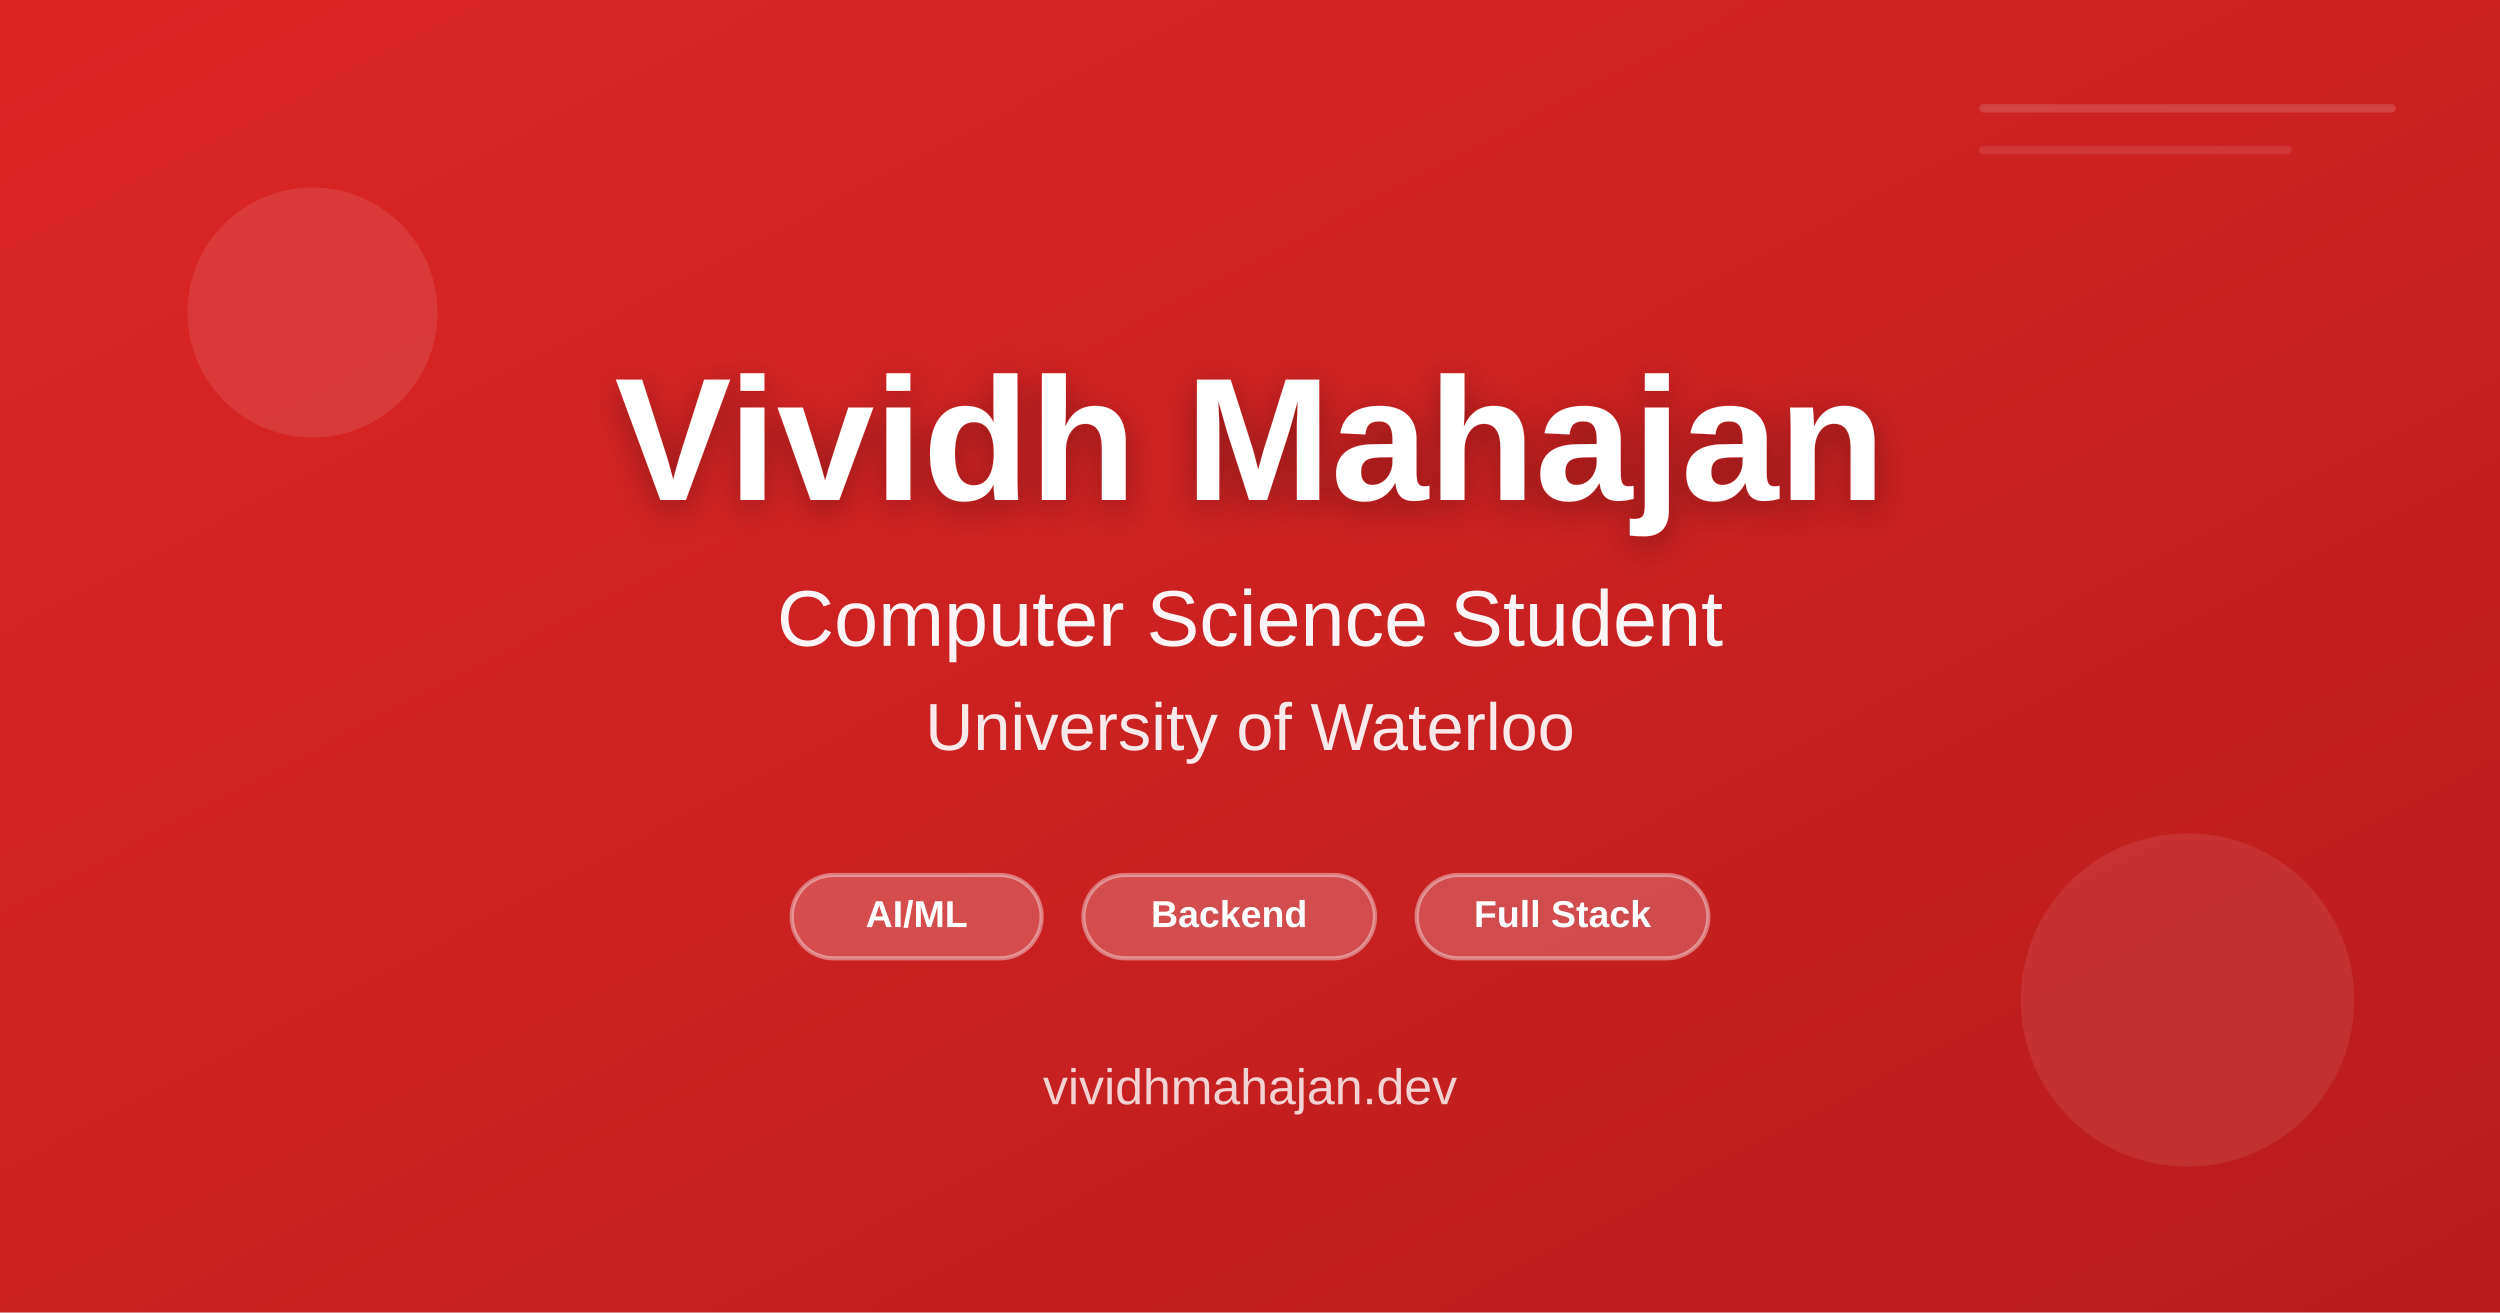
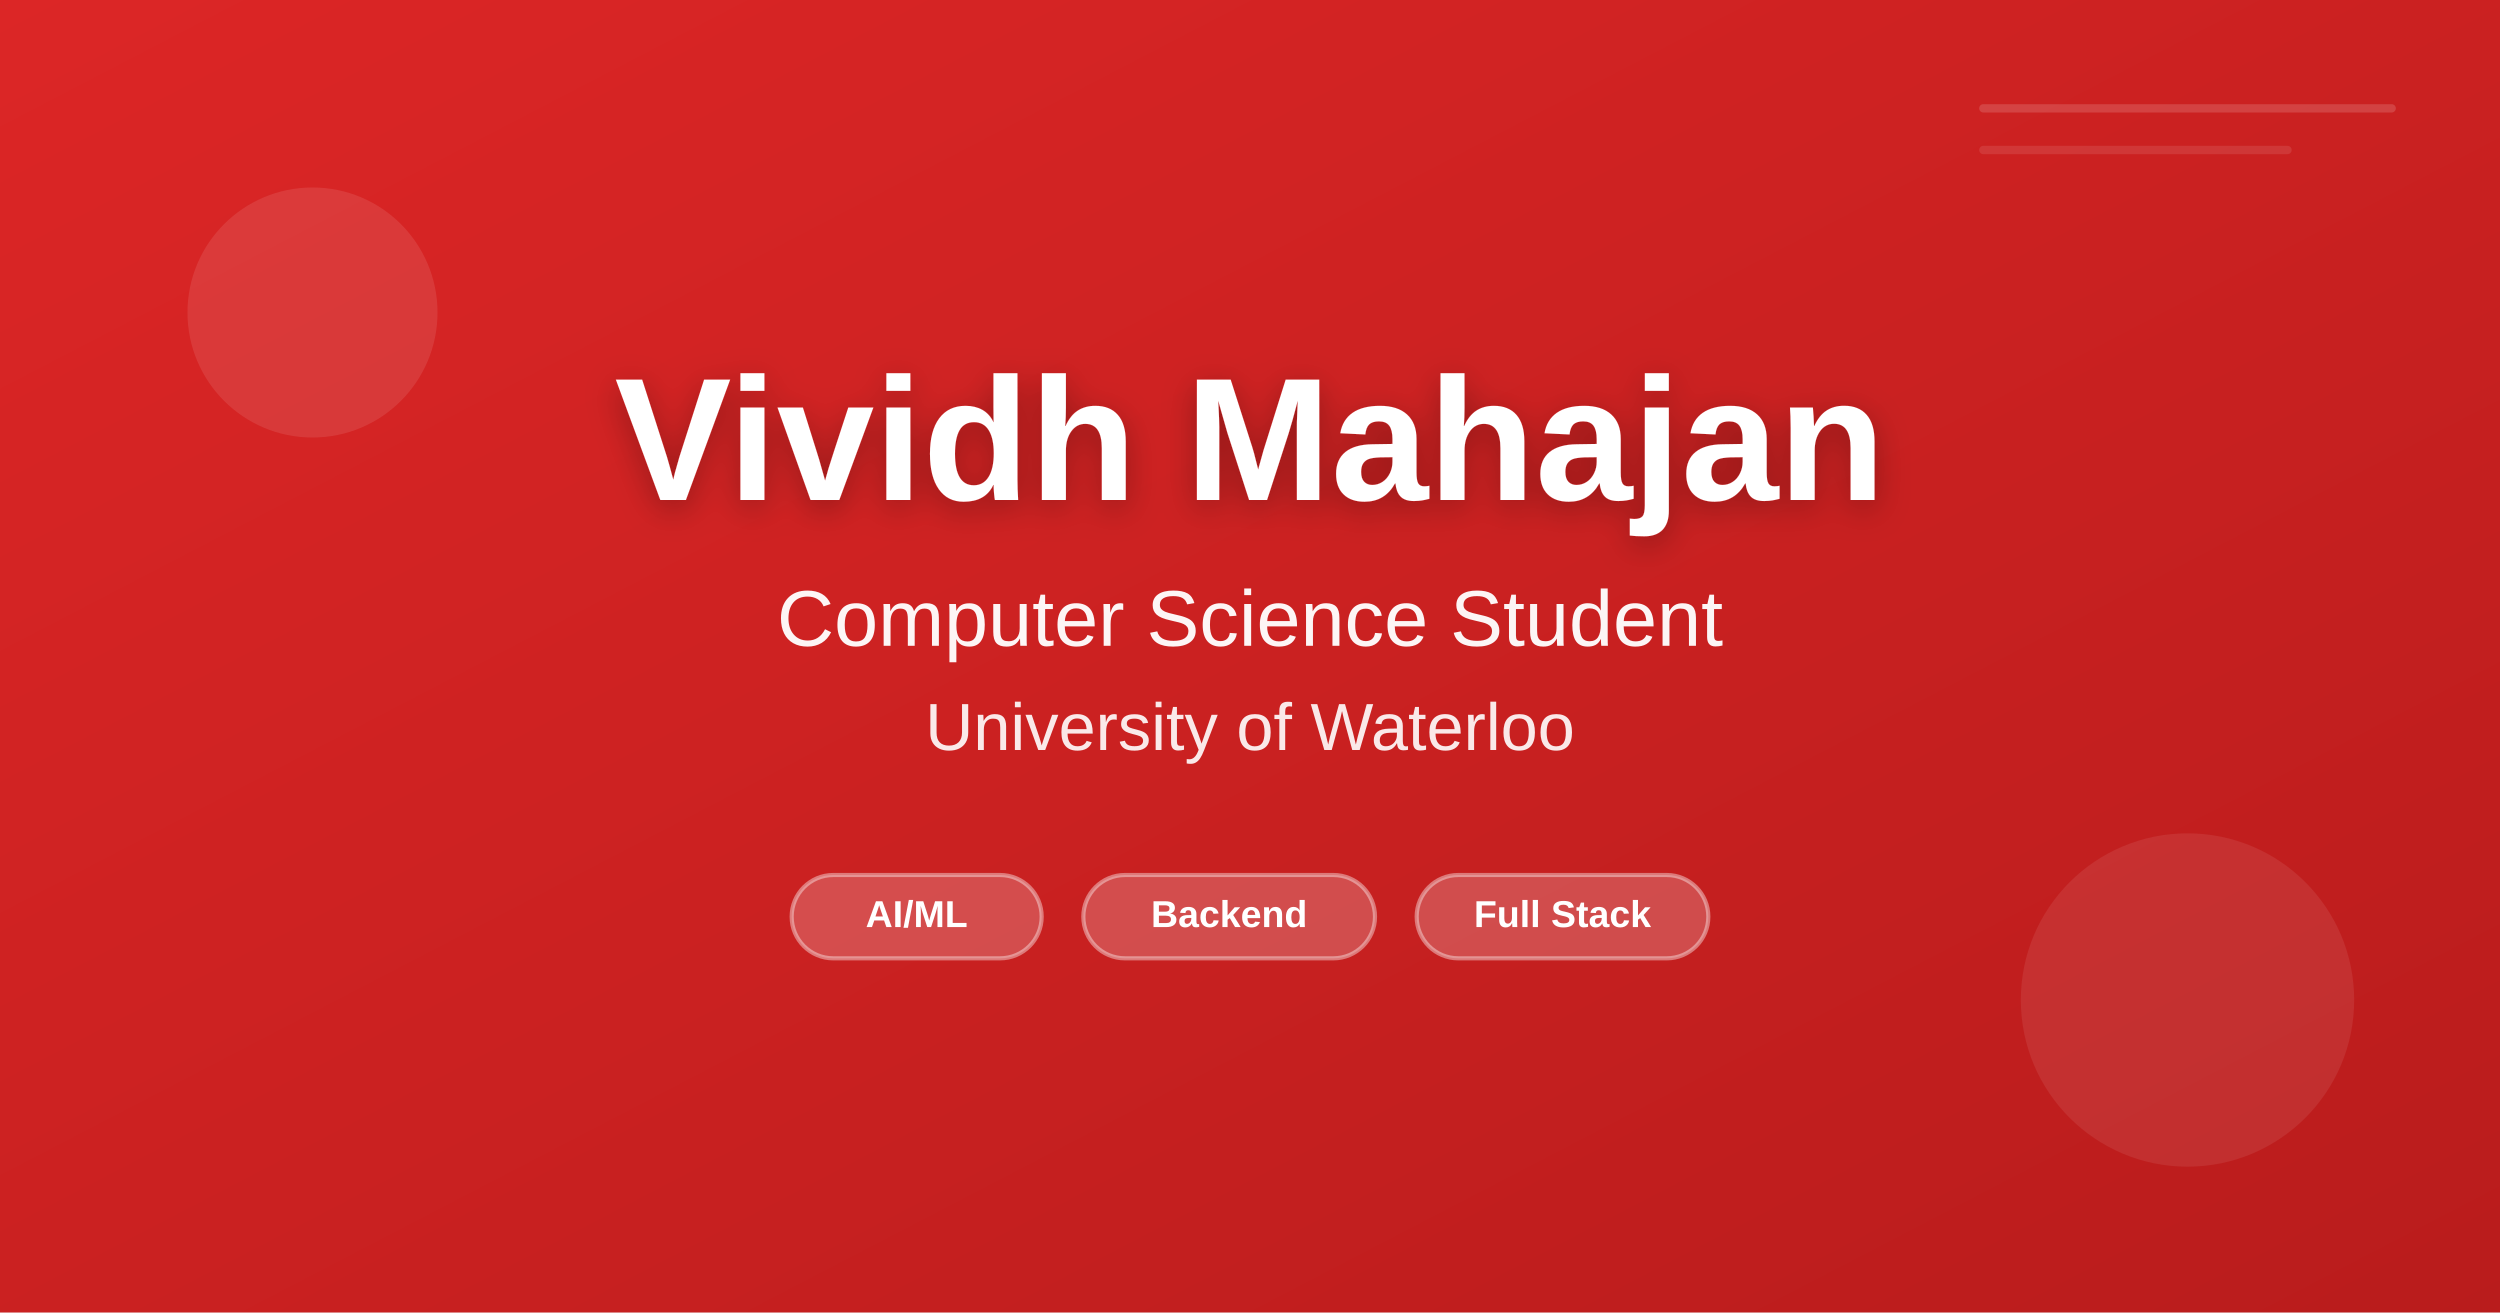
<svg xmlns="http://www.w3.org/2000/svg" viewBox="0 0 1200 630" width="1200" height="630">
  <defs>
    <linearGradient id="bgGradient" x1="0%" y1="0%" x2="100%" y2="100%">
      <stop offset="0%" style="stop-color:#dc2626;stop-opacity:1" />
      <stop offset="100%" style="stop-color:#b91c1c;stop-opacity:1" />
    </linearGradient>
    <filter id="shadow" x="-50%" y="-50%" width="200%" height="200%">
      <feDropShadow dx="0" dy="4" stdDeviation="8" flood-color="rgba(0,0,0,0.3)" />
    </filter>
  </defs>
  <rect width="1200" height="630" fill="url(#bgGradient)" />
  <circle cx="150" cy="150" r="60" fill="rgba(255,255,255,0.1)" />
  <circle cx="1050" cy="480" r="80" fill="rgba(255,255,255,0.08)" />
  <rect x="950" y="50" width="200" height="4" rx="2" fill="rgba(255,255,255,0.15)" />
  <rect x="950" y="70" width="150" height="4" rx="2" fill="rgba(255,255,255,0.1)" />
  <text x="600" y="240" font-family="Arial, sans-serif" font-size="84" font-weight="bold" text-anchor="middle" fill="white" filter="url(#shadow)">Vividh Mahajan</text>
  <text x="600" y="310" font-family="Arial, sans-serif" font-size="38" text-anchor="middle" fill="rgba(255,255,255,0.95)">Computer Science Student</text>
  <text x="600" y="360" font-family="Arial, sans-serif" font-size="32" text-anchor="middle" fill="rgba(255,255,255,0.9)">University of Waterloo</text>
  <rect x="380" y="420" width="120" height="40" rx="20" fill="rgba(255,255,255,0.2)" stroke="rgba(255,255,255,0.4)" stroke-width="2" />
  <text x="440" y="445" font-family="Arial, sans-serif" font-size="18" font-weight="600" text-anchor="middle" fill="white">AI/ML</text>
  <rect x="520" y="420" width="140" height="40" rx="20" fill="rgba(255,255,255,0.2)" stroke="rgba(255,255,255,0.4)" stroke-width="2" />
  <text x="590" y="445" font-family="Arial, sans-serif" font-size="18" font-weight="600" text-anchor="middle" fill="white">Backend</text>
  <rect x="680" y="420" width="140" height="40" rx="20" fill="rgba(255,255,255,0.2)" stroke="rgba(255,255,255,0.4)" stroke-width="2" />
  <text x="750" y="445" font-family="Arial, sans-serif" font-size="18" font-weight="600" text-anchor="middle" fill="white">Full Stack</text>
-   <text x="600" y="530" font-family="Arial, sans-serif" font-size="24" text-anchor="middle" fill="rgba(255,255,255,0.8)">vividhmahajan.dev</text>
</svg>
